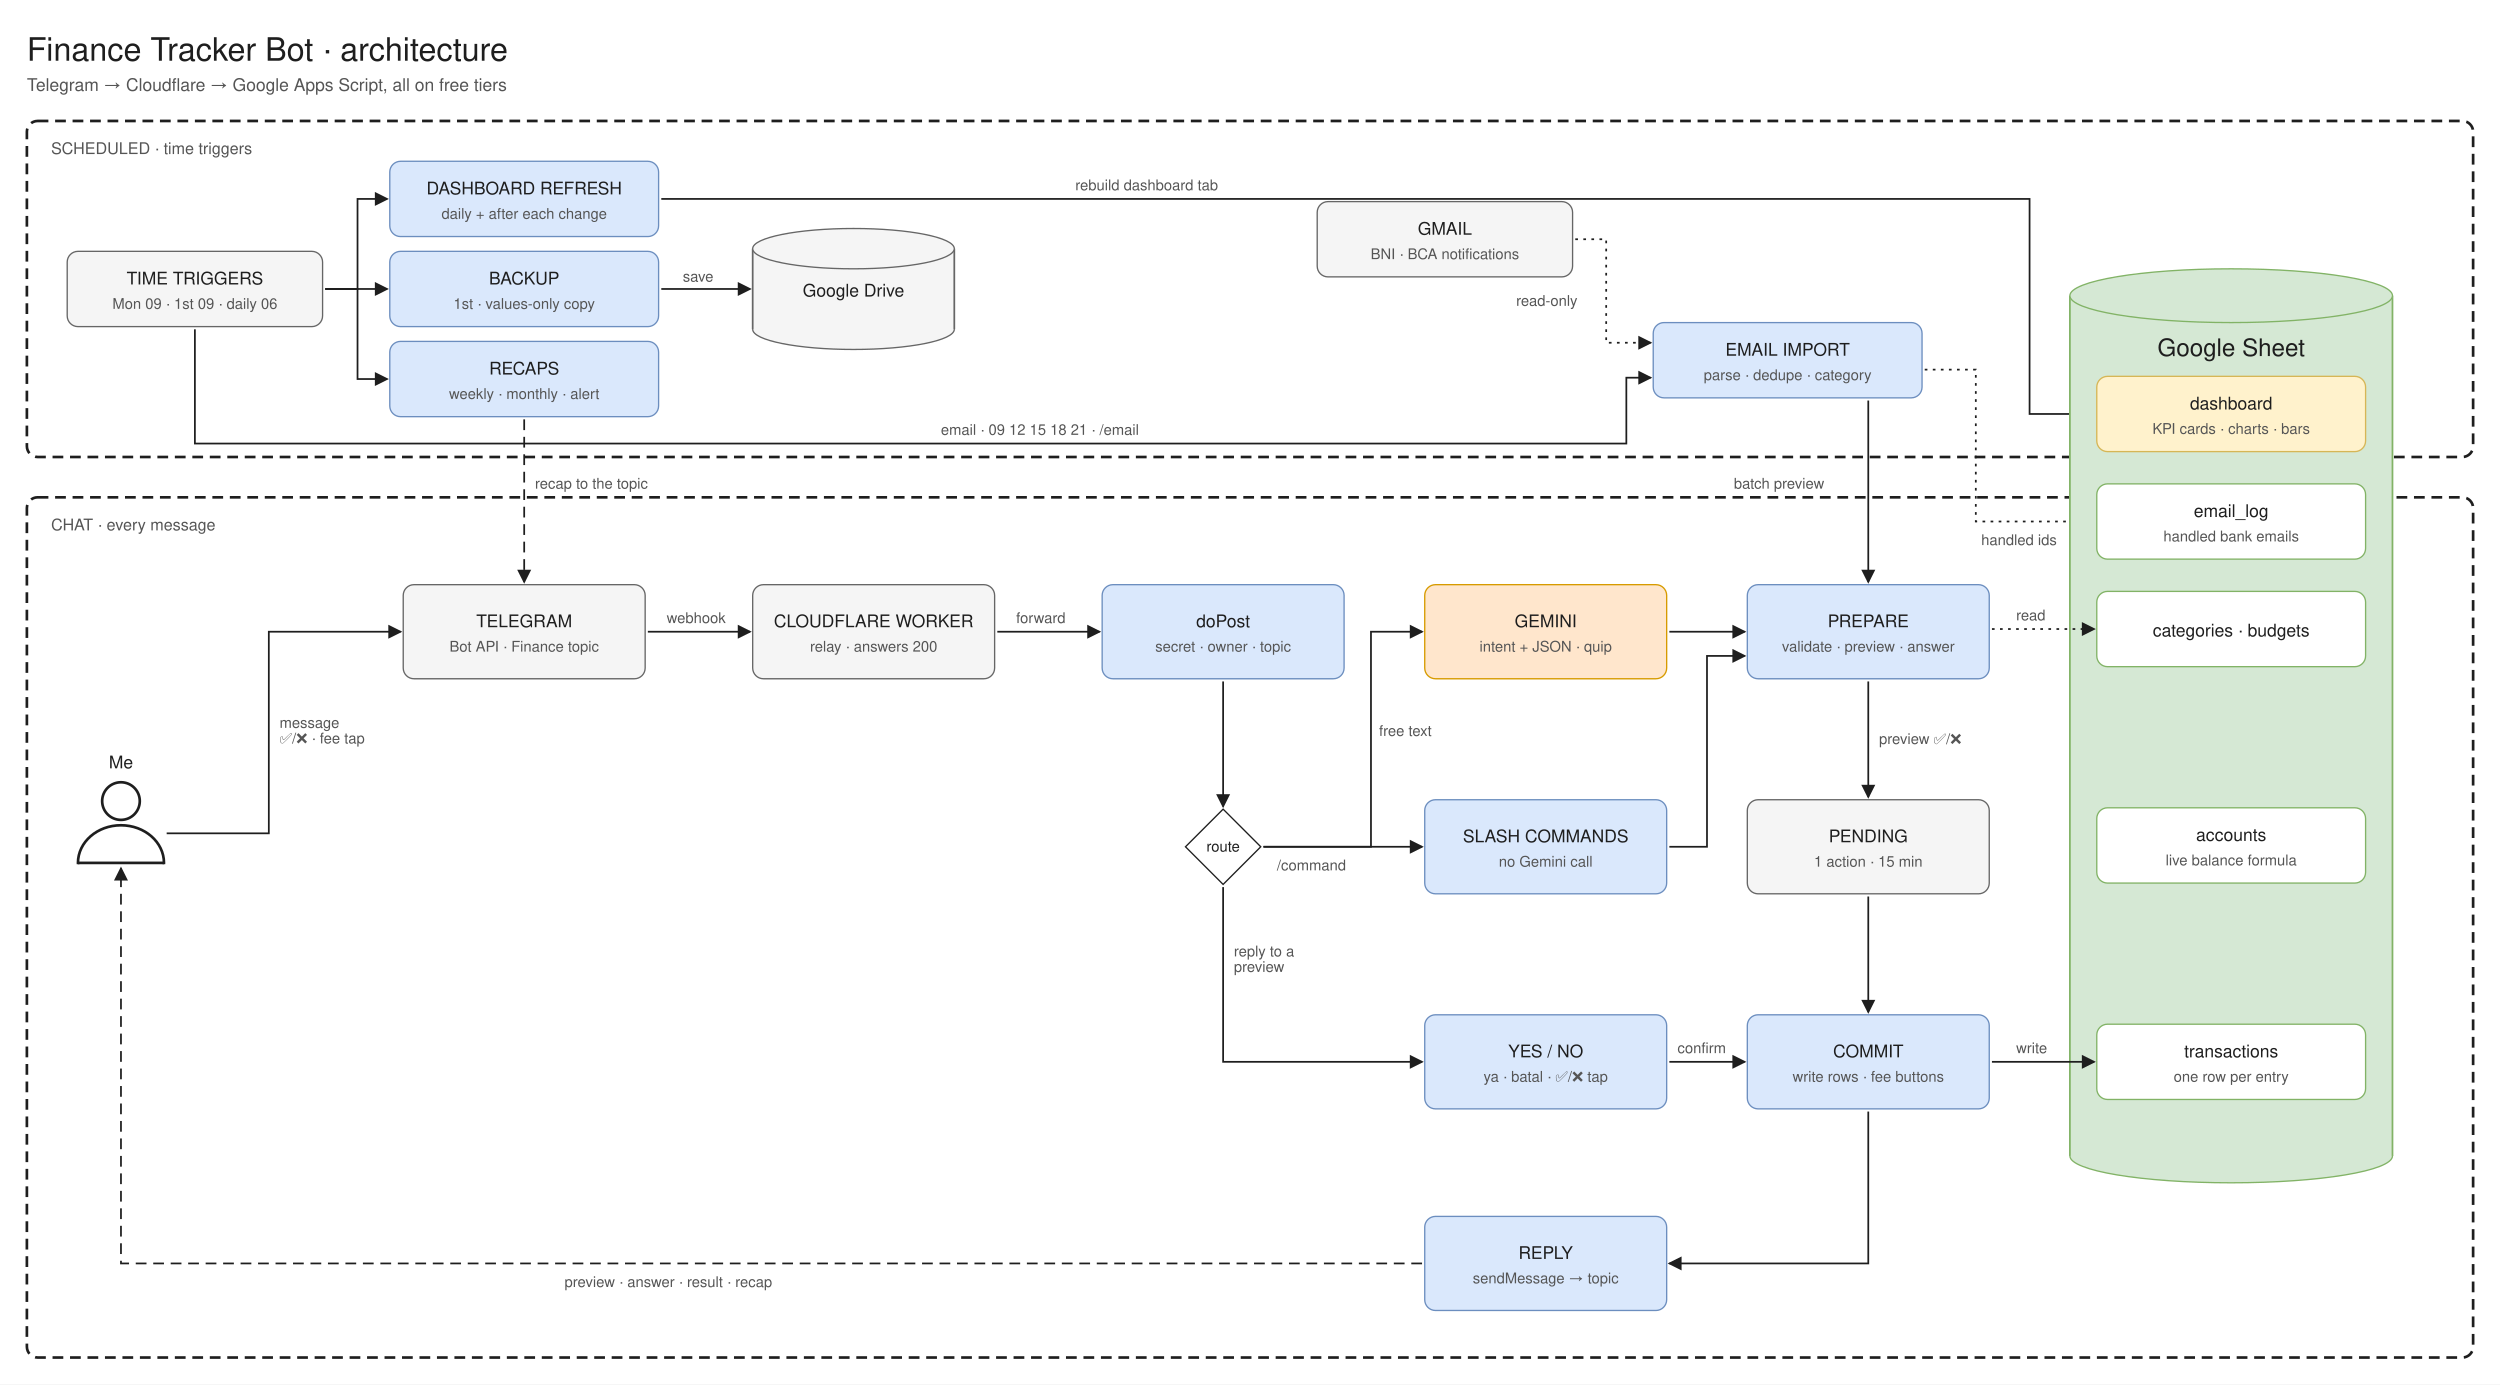
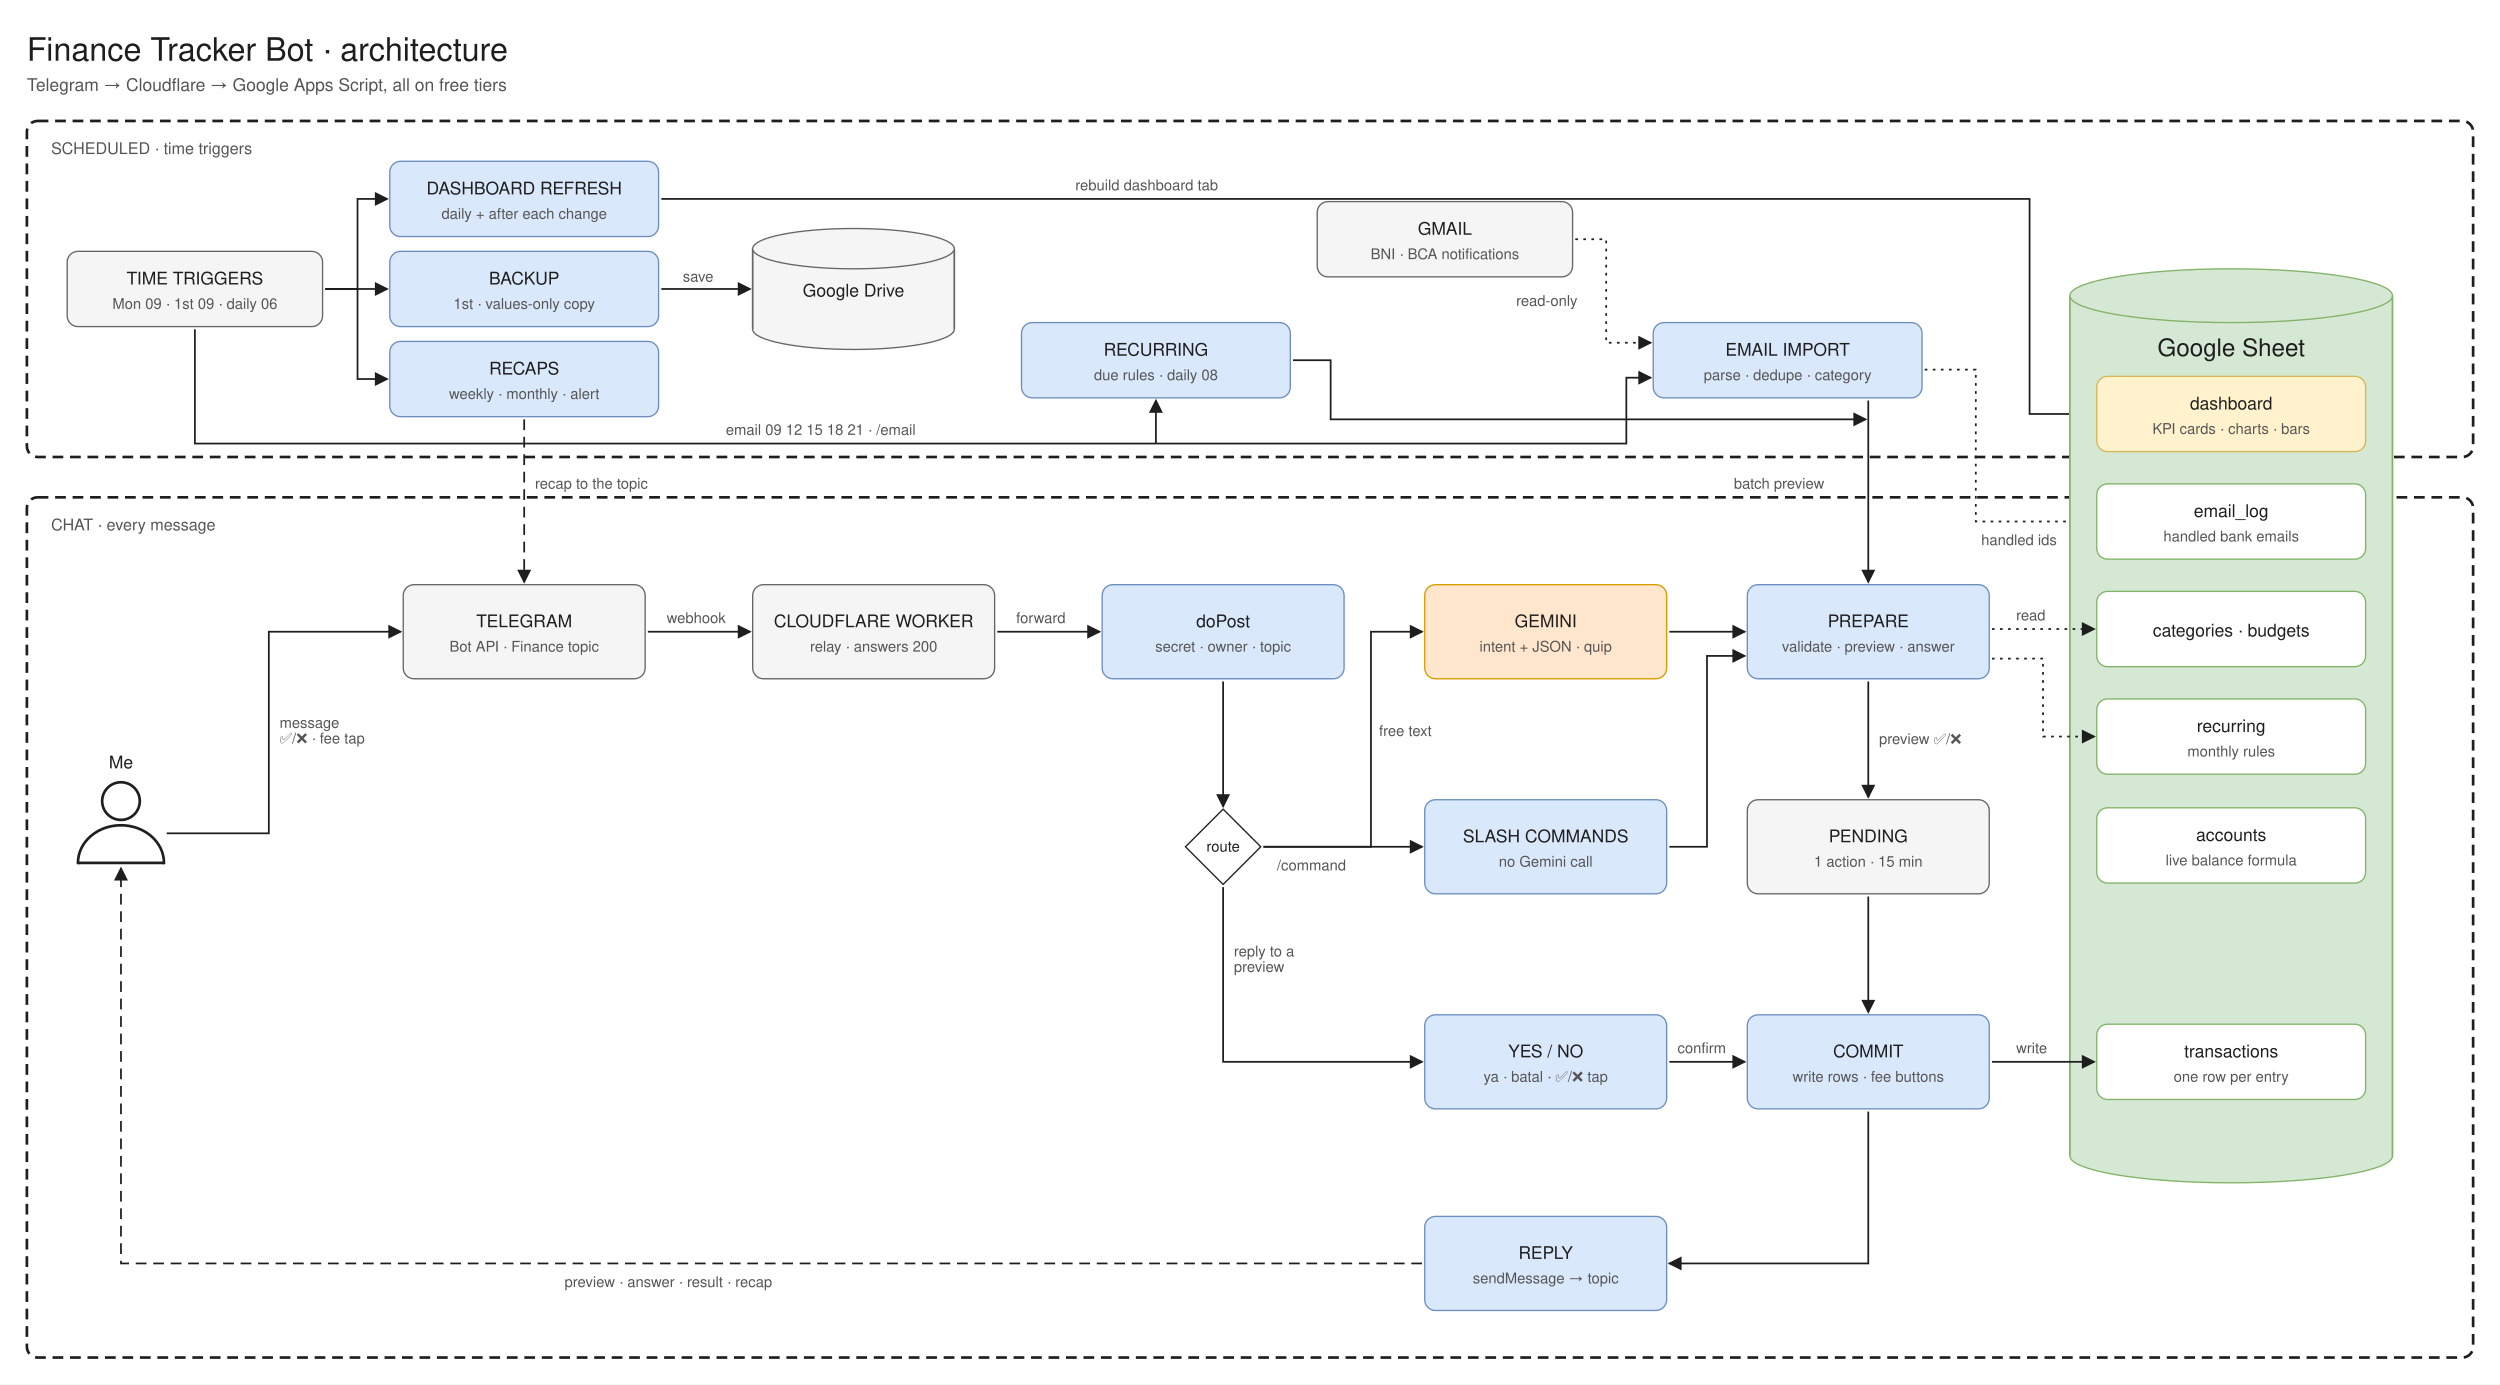
<svg xmlns="http://www.w3.org/2000/svg" viewBox="0 -90 1860 1030" width="1860" height="1030">
  <defs>
    <marker id="arrowhead" markerWidth="8" markerHeight="8" refX="7" refY="4" orient="auto">
      <path d="M0,0 L8,4 L0,8 z" fill="#1e1e1e" />
    </marker>
  </defs>
  <rect x="0" y="-90" width="1860" height="1030" fill="#ffffff" />
  <text x="20" y="-44.8" font-size="24" font-family="Helvetica, Arial, sans-serif" text-anchor="start" fill="#1e1e1e">Finance Tracker Bot · architecture</text>
  <text x="20" y="-22.35" font-size="13" font-family="Helvetica, Arial, sans-serif" text-anchor="start" fill="#555555">Telegram → Cloudflare → Google Apps Script, all on free tiers</text>
  <rect x="20" y="0" width="1820" height="250" rx="8" fill="none" stroke="#1e1e1e" stroke-width="2" stroke-dasharray="8 5" />
  <text x="38" y="24.6" font-size="12" font-family="Helvetica, Arial, sans-serif" text-anchor="start" fill="#555555">SCHEDULED · time triggers</text>
  <rect x="20" y="280" width="1820" height="640" rx="8" fill="none" stroke="#1e1e1e" stroke-width="2" stroke-dasharray="8 5" />
  <text x="38" y="304.6" font-size="12" font-family="Helvetica, Arial, sans-serif" text-anchor="start" fill="#555555">CHAT · every message</text>
  <rect x="50" y="97" width="190" height="56" rx="8" fill="#f5f5f5" stroke="#666666" stroke-width="1" />
  <text x="145.0" y="121.65" font-size="13" font-family="Helvetica, Arial, sans-serif" text-anchor="middle" fill="#1e1e1e">TIME TRIGGERS</text>
  <text x="145.0" y="139.8" font-size="11" font-family="Helvetica, Arial, sans-serif" text-anchor="middle" fill="#555555">Mon 09 · 1st 09 · daily 06</text>
  <rect x="290" y="30" width="200" height="56" rx="8" fill="#dae8fc" stroke="#6c8ebf" stroke-width="1" />
  <text x="390.0" y="54.65" font-size="13" font-family="Helvetica, Arial, sans-serif" text-anchor="middle" fill="#1e1e1e">DASHBOARD REFRESH</text>
  <text x="390.0" y="72.8" font-size="11" font-family="Helvetica, Arial, sans-serif" text-anchor="middle" fill="#555555">daily + after each change</text>
  <rect x="290" y="97" width="200" height="56" rx="8" fill="#dae8fc" stroke="#6c8ebf" stroke-width="1" />
  <text x="390.0" y="121.65" font-size="13" font-family="Helvetica, Arial, sans-serif" text-anchor="middle" fill="#1e1e1e">BACKUP</text>
  <text x="390.0" y="139.8" font-size="11" font-family="Helvetica, Arial, sans-serif" text-anchor="middle" fill="#555555">1st · values-only copy</text>
  <rect x="290" y="164" width="200" height="56" rx="8" fill="#dae8fc" stroke="#6c8ebf" stroke-width="1" />
  <text x="390.0" y="188.65" font-size="13" font-family="Helvetica, Arial, sans-serif" text-anchor="middle" fill="#1e1e1e">RECAPS</text>
  <text x="390.0" y="206.8" font-size="11" font-family="Helvetica, Arial, sans-serif" text-anchor="middle" fill="#555555">weekly · monthly · alert</text>
  <ellipse cx="635.0" cy="155.0" rx="75.0" ry="15.0" fill="#f5f5f5" stroke="#666666" stroke-width="1" />
  <rect x="560" y="95.0" width="150" height="60" rx="0" fill="#f5f5f5" stroke="none" stroke-width="1" />
  <polyline points="560,95.0 560,155.0" fill="none" stroke="#666666" stroke-width="1.3" />
  <polyline points="710,95.0 710,155.0" fill="none" stroke="#666666" stroke-width="1.3" />
  <ellipse cx="635.0" cy="95.0" rx="75.0" ry="15.0" fill="#f5f5f5" stroke="#666666" stroke-width="1" />
  <text x="635.0" y="130.65" font-size="13" font-family="Helvetica, Arial, sans-serif" text-anchor="middle" fill="#1e1e1e">Google Drive</text>
  <polyline points="242,125 266,125 266,58 288,58" fill="none" stroke="#1e1e1e" stroke-width="1.3" marker-end="url(#arrowhead)" />
  <polyline points="242,125 288,125" fill="none" stroke="#1e1e1e" stroke-width="1.3" marker-end="url(#arrowhead)" />
  <polyline points="242,125 266,125 266,192 288,192" fill="none" stroke="#1e1e1e" stroke-width="1.3" marker-end="url(#arrowhead)" />
  <polyline points="492,125 558,125" fill="none" stroke="#1e1e1e" stroke-width="1.3" marker-end="url(#arrowhead)" />
  <text x="508" y="119.55" font-size="11" font-family="Helvetica, Arial, sans-serif" text-anchor="start" fill="#555555">save</text>
  <polyline points="492,58 1510,58 1510,218 1558,218" fill="none" stroke="#1e1e1e" stroke-width="1.3" marker-end="url(#arrowhead)" />
  <text x="800" y="51.55" font-size="11" font-family="Helvetica, Arial, sans-serif" text-anchor="start" fill="#555555">rebuild dashboard tab</text>
  <rect x="980" y="60" width="190" height="56" rx="8" fill="#f5f5f5" stroke="#666666" stroke-width="1" />
  <text x="1075.0" y="84.65" font-size="13" font-family="Helvetica, Arial, sans-serif" text-anchor="middle" fill="#1e1e1e">GMAIL</text>
  <text x="1075.0" y="102.8" font-size="11" font-family="Helvetica, Arial, sans-serif" text-anchor="middle" fill="#555555">BNI · BCA notifications</text>
  <rect x="1230" y="150" width="200" height="56" rx="8" fill="#dae8fc" stroke="#6c8ebf" stroke-width="1" />
  <text x="1330.0" y="174.65" font-size="13" font-family="Helvetica, Arial, sans-serif" text-anchor="middle" fill="#1e1e1e">EMAIL IMPORT</text>
  <text x="1330.0" y="192.8" font-size="11" font-family="Helvetica, Arial, sans-serif" text-anchor="middle" fill="#555555">parse · dedupe · category</text>
  <polyline points="1172,88 1195,88 1195,165 1228,165" fill="none" stroke="#1e1e1e" stroke-width="1.3" stroke-dasharray="2 4" marker-end="url(#arrowhead)" />
  <text x="1128" y="137.55" font-size="11" font-family="Helvetica, Arial, sans-serif" text-anchor="start" fill="#555555">read-only</text>
  <polyline points="145,155 145,240 1210,240 1210,191 1228,191" fill="none" stroke="#1e1e1e" stroke-width="1.3" marker-end="url(#arrowhead)" />
-   <text x="700" y="233.55" font-size="11" font-family="Helvetica, Arial, sans-serif" text-anchor="start" fill="#555555">email · 09 12 15 18 21 · /email</text>
+   <text x="540" y="233.55" font-size="11" font-family="Helvetica, Arial, sans-serif" text-anchor="start" fill="#555555">email 09 12 15 18 21 · /email</text>
  <polyline points="1390,208 1390,343" fill="none" stroke="#1e1e1e" stroke-width="1.3" marker-end="url(#arrowhead)" />
  <text x="1290" y="273.55" font-size="11" font-family="Helvetica, Arial, sans-serif" text-anchor="start" fill="#555555">batch preview</text>
  <polyline points="1432,185 1470,185 1470,298 1558,298" fill="none" stroke="#1e1e1e" stroke-width="1.3" stroke-dasharray="2 4" marker-end="url(#arrowhead)" />
  <text x="1474" y="315.55" font-size="11" font-family="Helvetica, Arial, sans-serif" text-anchor="start" fill="#555555">handled ids</text>
+   <rect x="760" y="150" width="200" height="56" rx="8" fill="#dae8fc" stroke="#6c8ebf" stroke-width="1" />
+   <text x="860.0" y="174.65" font-size="13" font-family="Helvetica, Arial, sans-serif" text-anchor="middle" fill="#1e1e1e">RECURRING</text>
+   <text x="860.0" y="192.8" font-size="11" font-family="Helvetica, Arial, sans-serif" text-anchor="middle" fill="#555555">due rules · daily 08</text>
+   <polyline points="860,240 860,208" fill="none" stroke="#1e1e1e" stroke-width="1.3" marker-end="url(#arrowhead)" />
+   <polyline points="962,178 990,178 990,222 1388,222" fill="none" stroke="#1e1e1e" stroke-width="1.3" marker-end="url(#arrowhead)" />
  <ellipse cx="1660.0" cy="770.0" rx="120.0" ry="20.0" fill="#d5e8d4" stroke="#82b366" stroke-width="1" />
  <rect x="1540" y="130.0" width="240" height="640" rx="0" fill="#d5e8d4" stroke="none" stroke-width="1" />
  <polyline points="1540,130.0 1540,770.0" fill="none" stroke="#82b366" stroke-width="1.3" />
  <polyline points="1780,130.0 1780,770.0" fill="none" stroke="#82b366" stroke-width="1.3" />
  <ellipse cx="1660.0" cy="130.0" rx="120.0" ry="20.0" fill="#d5e8d4" stroke="#82b366" stroke-width="1" />
  <text x="1660.0" y="174.9" font-size="18" font-family="Helvetica, Arial, sans-serif" text-anchor="middle" fill="#1e1e1e">Google Sheet</text>
  <rect x="1560" y="190" width="200" height="56" rx="8" fill="#fff2cc" stroke="#d6b656" stroke-width="1" />
  <text x="1660.0" y="214.65" font-size="13" font-family="Helvetica, Arial, sans-serif" text-anchor="middle" fill="#1e1e1e">dashboard</text>
  <text x="1660.0" y="232.8" font-size="11" font-family="Helvetica, Arial, sans-serif" text-anchor="middle" fill="#555555">KPI cards · charts · bars</text>
  <rect x="1560" y="270" width="200" height="56" rx="8" fill="#ffffff" stroke="#82b366" stroke-width="1" />
  <text x="1660.0" y="294.65" font-size="13" font-family="Helvetica, Arial, sans-serif" text-anchor="middle" fill="#1e1e1e">email_log</text>
  <text x="1660.0" y="312.8" font-size="11" font-family="Helvetica, Arial, sans-serif" text-anchor="middle" fill="#555555">handled bank emails</text>
  <rect x="1560" y="350" width="200" height="56" rx="8" fill="#ffffff" stroke="#82b366" stroke-width="1" />
  <text x="1660.0" y="383.525" font-size="13" font-family="Helvetica, Arial, sans-serif" text-anchor="middle" fill="#1e1e1e">categories · budgets</text>
+   <rect x="1560" y="430" width="200" height="56" rx="8" fill="#ffffff" stroke="#82b366" stroke-width="1" />
+   <text x="1660.0" y="454.65" font-size="13" font-family="Helvetica, Arial, sans-serif" text-anchor="middle" fill="#1e1e1e">recurring</text>
+   <text x="1660.0" y="472.8" font-size="11" font-family="Helvetica, Arial, sans-serif" text-anchor="middle" fill="#555555">monthly rules</text>
  <rect x="1560" y="511" width="200" height="56" rx="8" fill="#ffffff" stroke="#82b366" stroke-width="1" />
  <text x="1660.0" y="535.65" font-size="13" font-family="Helvetica, Arial, sans-serif" text-anchor="middle" fill="#1e1e1e">accounts</text>
  <text x="1660.0" y="553.8" font-size="11" font-family="Helvetica, Arial, sans-serif" text-anchor="middle" fill="#555555">live balance formula</text>
  <rect x="1560" y="672" width="200" height="56" rx="8" fill="#ffffff" stroke="#82b366" stroke-width="1" />
  <text x="1660.0" y="696.65" font-size="13" font-family="Helvetica, Arial, sans-serif" text-anchor="middle" fill="#1e1e1e">transactions</text>
  <text x="1660.0" y="714.8" font-size="11" font-family="Helvetica, Arial, sans-serif" text-anchor="middle" fill="#555555">one row per entry</text>
  <ellipse cx="90.0" cy="506.0" rx="14.0" ry="14.0" fill="#ffffff" stroke="#1e1e1e" stroke-width="2" />
  <ellipse cx="90.0" cy="552.0" rx="32.0" ry="28.0" fill="#ffffff" stroke="#1e1e1e" stroke-width="2" />
  <rect x="56" y="553" width="68" height="30" rx="0" fill="#ffffff" stroke="none" stroke-width="1" />
  <polyline points="58,552 122,552" fill="none" stroke="#1e1e1e" stroke-width="2" />
  <text x="90.0" y="481.65" font-size="13" font-family="Helvetica, Arial, sans-serif" text-anchor="middle" fill="#1e1e1e">Me</text>
  <rect x="300" y="345" width="180" height="70" rx="8" fill="#f5f5f5" stroke="#666666" stroke-width="1" />
  <text x="390.0" y="376.65" font-size="13" font-family="Helvetica, Arial, sans-serif" text-anchor="middle" fill="#1e1e1e">TELEGRAM</text>
  <text x="390.0" y="394.8" font-size="11" font-family="Helvetica, Arial, sans-serif" text-anchor="middle" fill="#555555">Bot API · Finance topic</text>
  <rect x="560" y="345" width="180" height="70" rx="8" fill="#f5f5f5" stroke="#666666" stroke-width="1" />
  <text x="650.0" y="376.65" font-size="13" font-family="Helvetica, Arial, sans-serif" text-anchor="middle" fill="#1e1e1e">CLOUDFLARE WORKER</text>
  <text x="650.0" y="394.8" font-size="11" font-family="Helvetica, Arial, sans-serif" text-anchor="middle" fill="#555555">relay · answers 200</text>
  <rect x="820" y="345" width="180" height="70" rx="8" fill="#dae8fc" stroke="#6c8ebf" stroke-width="1" />
  <text x="910.0" y="376.65" font-size="13" font-family="Helvetica, Arial, sans-serif" text-anchor="middle" fill="#1e1e1e">doPost</text>
  <text x="910.0" y="394.8" font-size="11" font-family="Helvetica, Arial, sans-serif" text-anchor="middle" fill="#555555">secret · owner · topic</text>
  <polygon points="910.0,512.0 938.0,540.0 910.0,568.0 882.0,540.0" fill="#ffffff" stroke="#1e1e1e" stroke-width="1" />
  <text x="910.0" y="543.55" font-size="11" font-family="Helvetica, Arial, sans-serif" text-anchor="middle" fill="#1e1e1e">route</text>
  <rect x="1060" y="345" width="180" height="70" rx="8" fill="#ffe6cc" stroke="#d79b00" stroke-width="1" />
  <text x="1150.0" y="376.65" font-size="13" font-family="Helvetica, Arial, sans-serif" text-anchor="middle" fill="#1e1e1e">GEMINI</text>
  <text x="1150.0" y="394.8" font-size="11" font-family="Helvetica, Arial, sans-serif" text-anchor="middle" fill="#555555">intent + JSON · quip</text>
  <rect x="1060" y="505" width="180" height="70" rx="8" fill="#dae8fc" stroke="#6c8ebf" stroke-width="1" />
  <text x="1150.0" y="536.65" font-size="13" font-family="Helvetica, Arial, sans-serif" text-anchor="middle" fill="#1e1e1e">SLASH COMMANDS</text>
  <text x="1150.0" y="554.8" font-size="11" font-family="Helvetica, Arial, sans-serif" text-anchor="middle" fill="#555555">no Gemini call</text>
  <rect x="1060" y="665" width="180" height="70" rx="8" fill="#dae8fc" stroke="#6c8ebf" stroke-width="1" />
  <text x="1150.0" y="696.65" font-size="13" font-family="Helvetica, Arial, sans-serif" text-anchor="middle" fill="#1e1e1e">YES / NO</text>
  <text x="1150.0" y="714.8" font-size="11" font-family="Helvetica, Arial, sans-serif" text-anchor="middle" fill="#555555">ya · batal · ✅/❌ tap</text>
  <rect x="1300" y="345" width="180" height="70" rx="8" fill="#dae8fc" stroke="#6c8ebf" stroke-width="1" />
  <text x="1390.0" y="376.65" font-size="13" font-family="Helvetica, Arial, sans-serif" text-anchor="middle" fill="#1e1e1e">PREPARE</text>
  <text x="1390.0" y="394.8" font-size="11" font-family="Helvetica, Arial, sans-serif" text-anchor="middle" fill="#555555">validate · preview · answer</text>
  <rect x="1300" y="505" width="180" height="70" rx="8" fill="#f5f5f5" stroke="#666666" stroke-width="1" />
  <text x="1390.0" y="536.65" font-size="13" font-family="Helvetica, Arial, sans-serif" text-anchor="middle" fill="#1e1e1e">PENDING</text>
  <text x="1390.0" y="554.8" font-size="11" font-family="Helvetica, Arial, sans-serif" text-anchor="middle" fill="#555555">1 action · 15 min</text>
  <rect x="1300" y="665" width="180" height="70" rx="8" fill="#dae8fc" stroke="#6c8ebf" stroke-width="1" />
  <text x="1390.0" y="696.65" font-size="13" font-family="Helvetica, Arial, sans-serif" text-anchor="middle" fill="#1e1e1e">COMMIT</text>
  <text x="1390.0" y="714.8" font-size="11" font-family="Helvetica, Arial, sans-serif" text-anchor="middle" fill="#555555">write rows · fee buttons</text>
  <rect x="1060" y="815" width="180" height="70" rx="8" fill="#dae8fc" stroke="#6c8ebf" stroke-width="1" />
  <text x="1150.0" y="846.65" font-size="13" font-family="Helvetica, Arial, sans-serif" text-anchor="middle" fill="#1e1e1e">REPLY</text>
  <text x="1150.0" y="864.8" font-size="11" font-family="Helvetica, Arial, sans-serif" text-anchor="middle" fill="#555555">sendMessage → topic</text>
  <polyline points="390,222 390,343" fill="none" stroke="#1e1e1e" stroke-width="1.3" stroke-dasharray="8 5" marker-end="url(#arrowhead)" />
  <text x="398" y="273.55" font-size="11" font-family="Helvetica, Arial, sans-serif" text-anchor="start" fill="#555555">recap to the topic</text>
  <polyline points="124,530 200,530 200,380 298,380" fill="none" stroke="#1e1e1e" stroke-width="1.3" marker-end="url(#arrowhead)" />
  <text x="208" y="451.55" font-size="11" font-family="Helvetica, Arial, sans-serif" text-anchor="start" fill="#555555">message</text>
  <text x="208" y="463.1" font-size="11" font-family="Helvetica, Arial, sans-serif" text-anchor="start" fill="#555555">✅/❌ · fee tap</text>
  <polyline points="482,380 558,380" fill="none" stroke="#1e1e1e" stroke-width="1.3" marker-end="url(#arrowhead)" />
  <text x="496" y="373.55" font-size="11" font-family="Helvetica, Arial, sans-serif" text-anchor="start" fill="#555555">webhook</text>
  <polyline points="742,380 818,380" fill="none" stroke="#1e1e1e" stroke-width="1.3" marker-end="url(#arrowhead)" />
  <text x="756" y="373.55" font-size="11" font-family="Helvetica, Arial, sans-serif" text-anchor="start" fill="#555555">forward</text>
  <polyline points="910,417 910,510" fill="none" stroke="#1e1e1e" stroke-width="1.3" marker-end="url(#arrowhead)" />
  <polyline points="940,540 1020,540 1020,380 1058,380" fill="none" stroke="#1e1e1e" stroke-width="1.3" marker-end="url(#arrowhead)" />
  <text x="1026" y="457.55" font-size="11" font-family="Helvetica, Arial, sans-serif" text-anchor="start" fill="#555555">free text</text>
  <polyline points="940,540 1058,540" fill="none" stroke="#1e1e1e" stroke-width="1.3" marker-end="url(#arrowhead)" />
  <text x="950" y="557.55" font-size="11" font-family="Helvetica, Arial, sans-serif" text-anchor="start" fill="#555555">/command</text>
  <polyline points="910,570 910,700 1058,700" fill="none" stroke="#1e1e1e" stroke-width="1.3" marker-end="url(#arrowhead)" />
  <text x="918" y="621.55" font-size="11" font-family="Helvetica, Arial, sans-serif" text-anchor="start" fill="#555555">reply to a</text>
  <text x="918" y="633.1" font-size="11" font-family="Helvetica, Arial, sans-serif" text-anchor="start" fill="#555555">preview</text>
  <polyline points="1242,380 1298,380" fill="none" stroke="#1e1e1e" stroke-width="1.3" marker-end="url(#arrowhead)" />
  <polyline points="1242,540 1270,540 1270,398 1298,398" fill="none" stroke="#1e1e1e" stroke-width="1.3" marker-end="url(#arrowhead)" />
  <polyline points="1390,417 1390,503" fill="none" stroke="#1e1e1e" stroke-width="1.3" marker-end="url(#arrowhead)" />
  <text x="1398" y="463.55" font-size="11" font-family="Helvetica, Arial, sans-serif" text-anchor="start" fill="#555555">preview ✅/❌</text>
  <polyline points="1390,577 1390,663" fill="none" stroke="#1e1e1e" stroke-width="1.3" marker-end="url(#arrowhead)" />
  <polyline points="1242,700 1298,700" fill="none" stroke="#1e1e1e" stroke-width="1.3" marker-end="url(#arrowhead)" />
  <text x="1248" y="693.55" font-size="11" font-family="Helvetica, Arial, sans-serif" text-anchor="start" fill="#555555">confirm</text>
  <polyline points="1482,378 1558,378" fill="none" stroke="#1e1e1e" stroke-width="1.3" stroke-dasharray="2 4" marker-end="url(#arrowhead)" />
  <text x="1500" y="371.55" font-size="11" font-family="Helvetica, Arial, sans-serif" text-anchor="start" fill="#555555">read</text>
+   <polyline points="1482,400 1520,400 1520,458 1558,458" fill="none" stroke="#1e1e1e" stroke-width="1.3" stroke-dasharray="2 4" marker-end="url(#arrowhead)" />
  <polyline points="1482,700 1558,700" fill="none" stroke="#1e1e1e" stroke-width="1.3" marker-end="url(#arrowhead)" />
  <text x="1500" y="693.55" font-size="11" font-family="Helvetica, Arial, sans-serif" text-anchor="start" fill="#555555">write</text>
  <polyline points="1390,737 1390,850 1242,850" fill="none" stroke="#1e1e1e" stroke-width="1.3" marker-end="url(#arrowhead)" />
  <polyline points="1058,850 90,850 90,556" fill="none" stroke="#1e1e1e" stroke-width="1.3" stroke-dasharray="8 5" marker-end="url(#arrowhead)" />
  <text x="420" y="867.55" font-size="11" font-family="Helvetica, Arial, sans-serif" text-anchor="start" fill="#555555">preview · answer · result · recap</text>
</svg>
